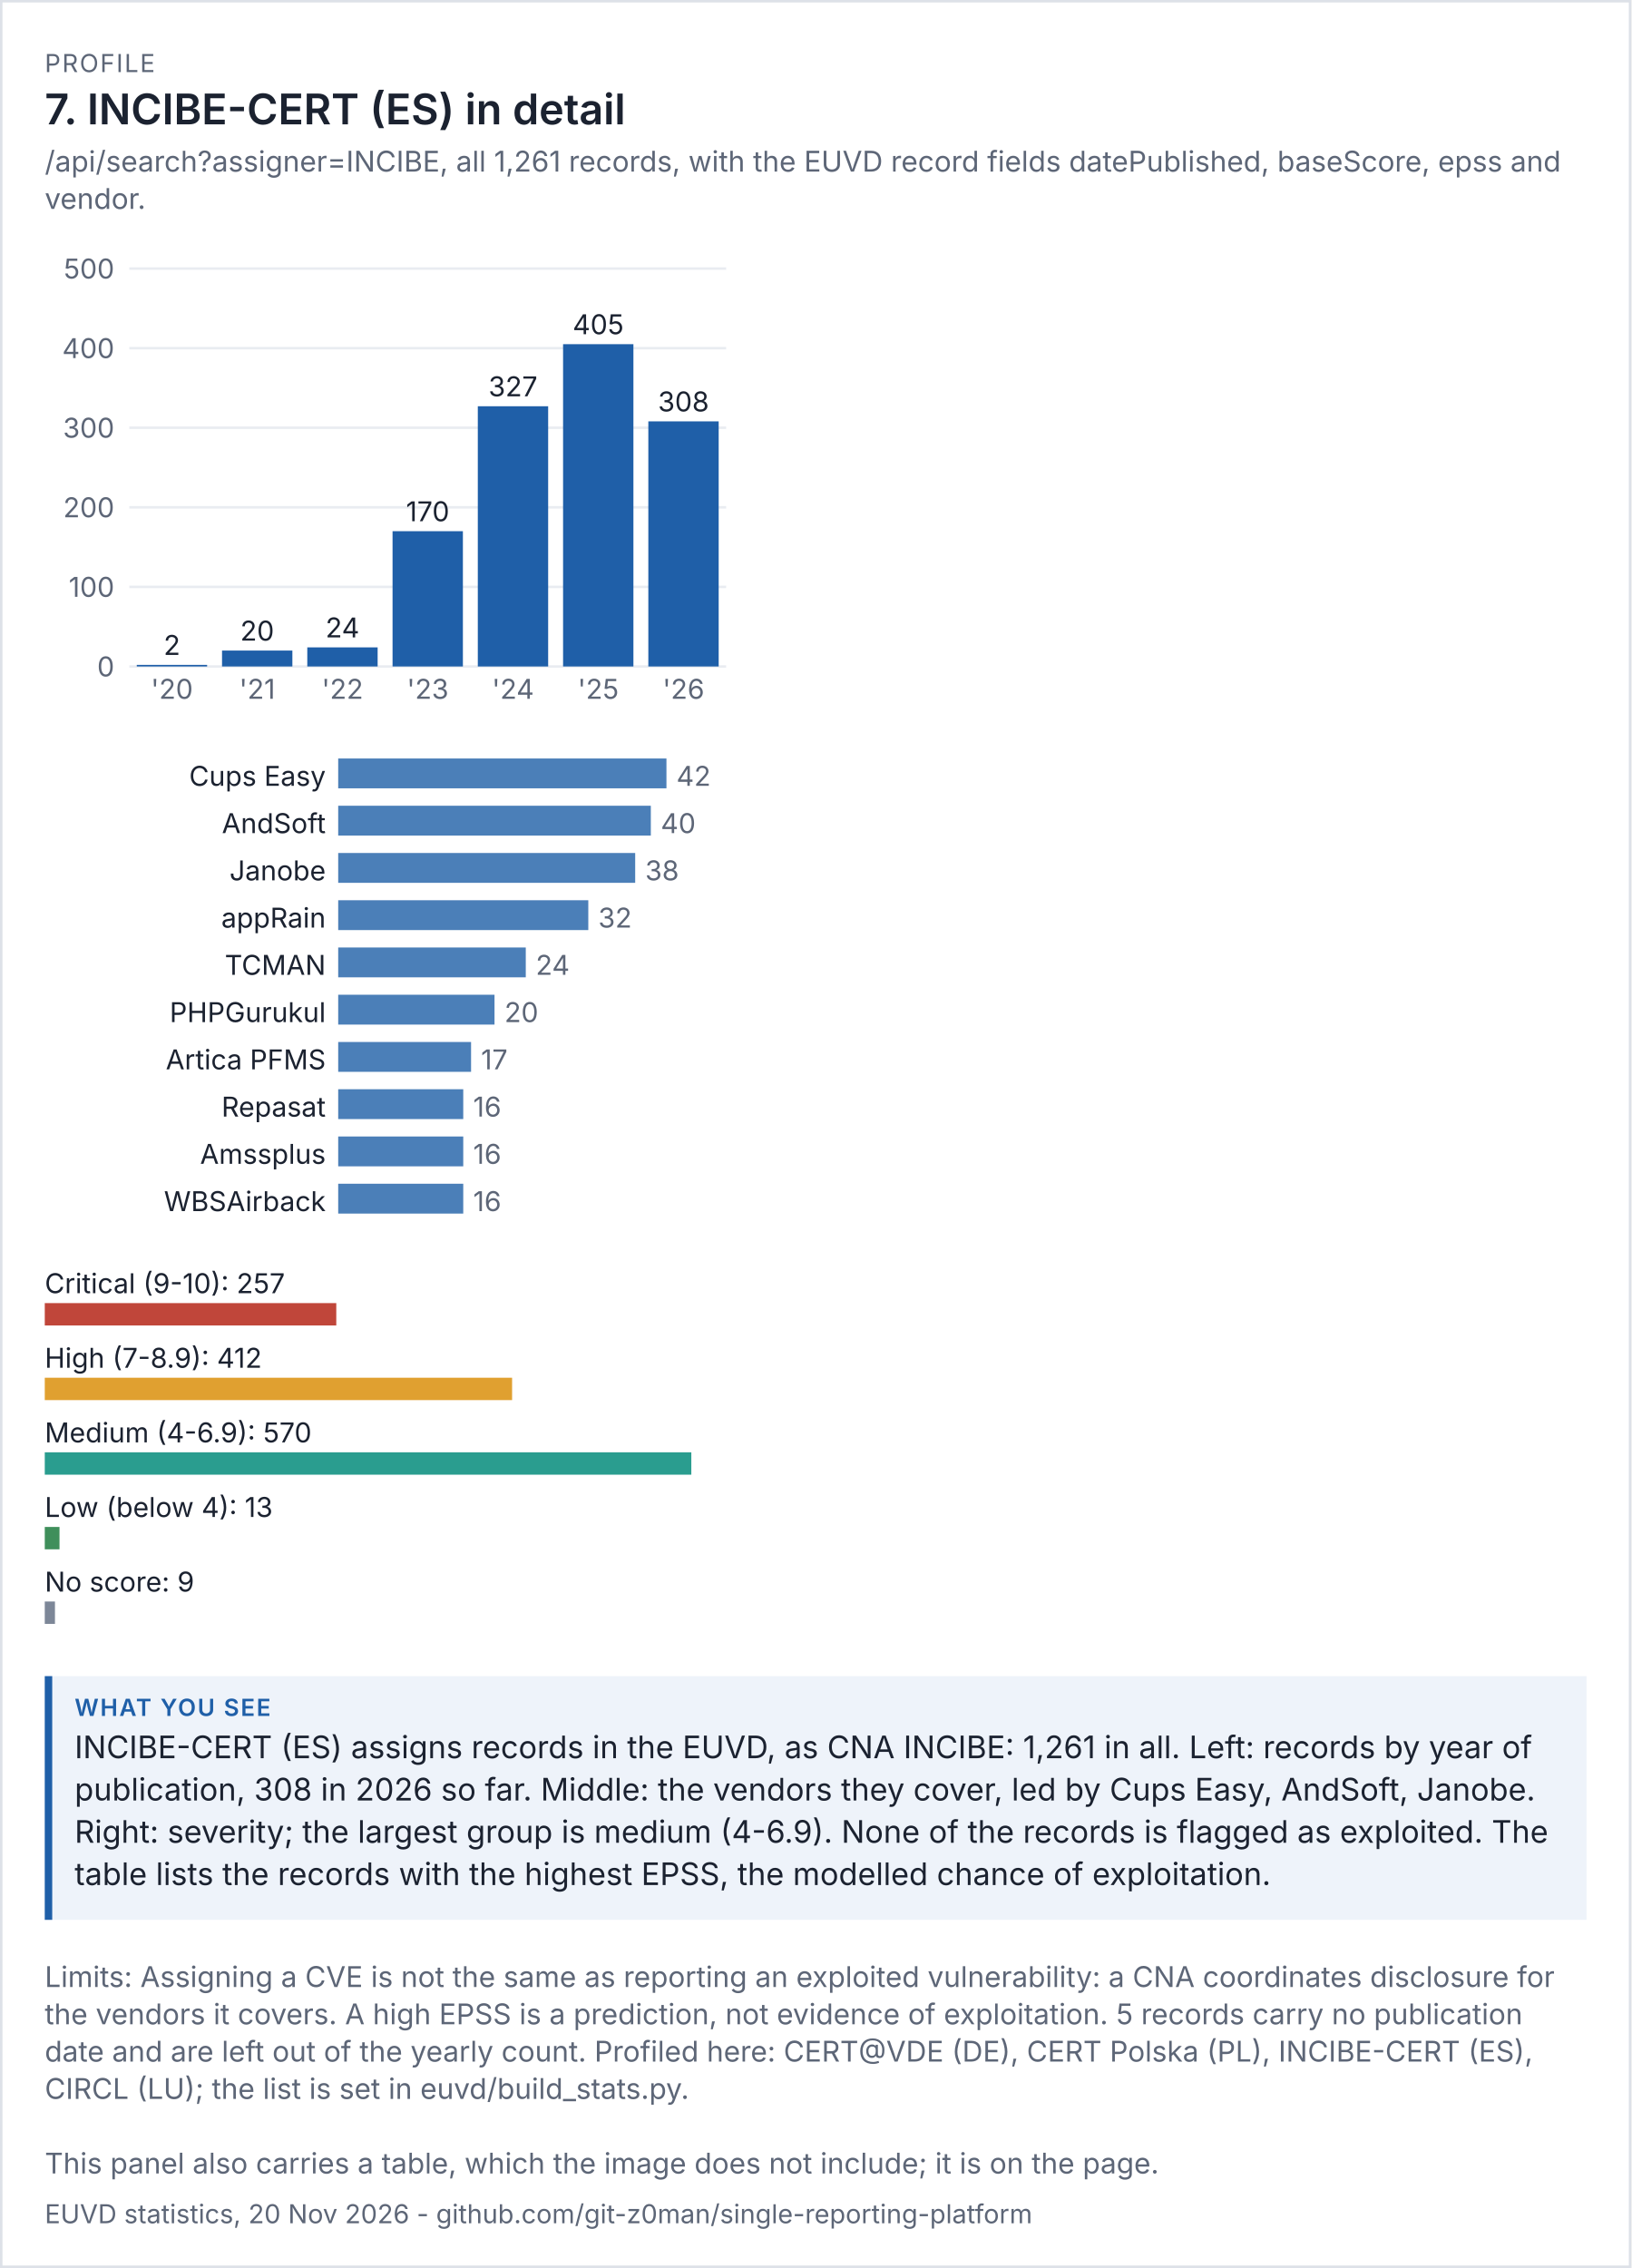
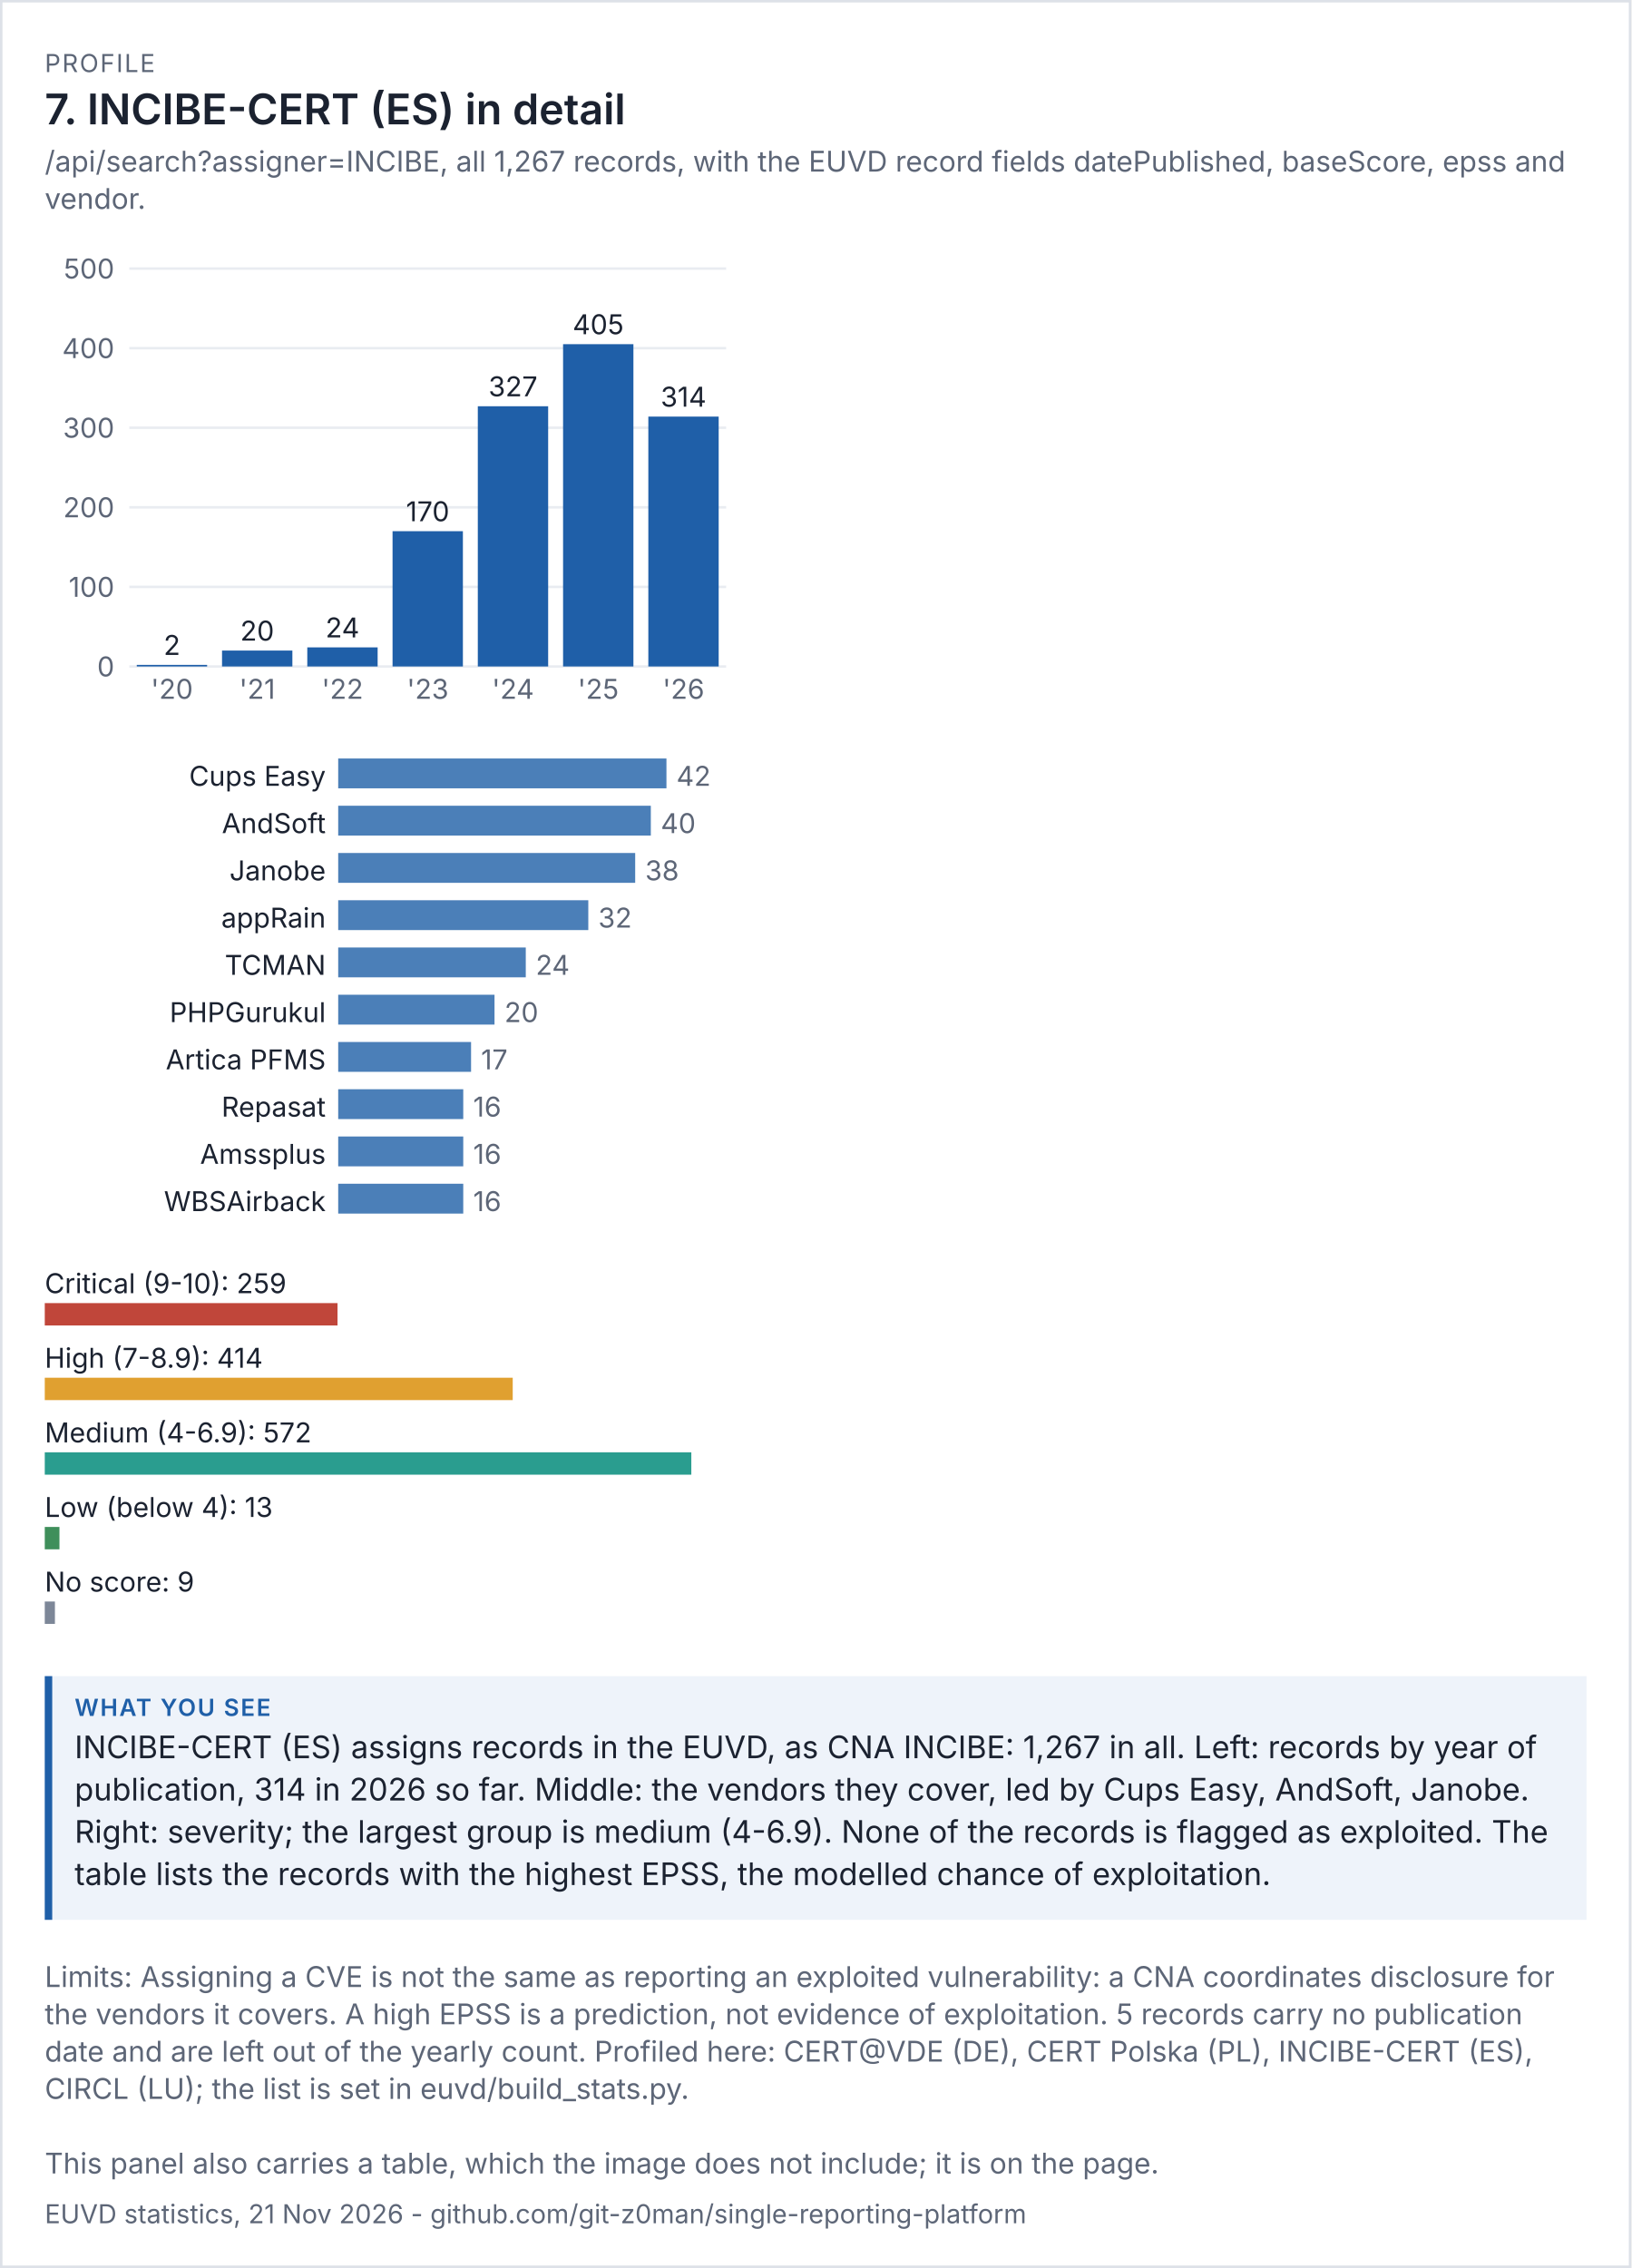
<svg xmlns="http://www.w3.org/2000/svg" viewBox="0 0 656 912" width="656" height="912" font-family="system-ui,-apple-system,'Segoe UI',sans-serif">
  <rect width="100%" height="100%" fill="#ffffff" />
  <rect x="0.5" y="0.5" width="655" height="911" fill="none" stroke="#dde1e8" />
  <text x="18" y="29" font-size="10" letter-spacing="0.6" fill="#5d6677">PROFILE</text>
  <text x="18" y="50" font-size="17" fill="#1b2230" font-weight="600">7. INCIBE-CERT (ES) in detail</text>
-   <text x="18" y="69" font-size="11.5" fill="#5d6677">/api/search?assigner=INCIBE, all 1,261 records, with the EUVD record fields datePublished, baseScore, epss and</text>
+   <text x="18" y="69" font-size="11.5" fill="#5d6677">/api/search?assigner=INCIBE, all 1,267 records, with the EUVD record fields datePublished, baseScore, epss and</text>
  <text x="18" y="84" font-size="11.5" fill="#5d6677">vendor.</text>
  <g transform="translate(18,94) scale(1)" font-size="11">
    <svg viewBox="0 0 280 200" role="img" width="280" height="200">
      <g>
        <line x1="34" x2="274" y1="174" y2="174" stroke="rgb(233, 236, 241)" />
        <text x="28" y="178" text-anchor="end" fill="rgb(93, 102, 119)">0</text>
        <line x1="34" x2="274" y1="142" y2="142" stroke="rgb(233, 236, 241)" />
        <text x="28" y="146" text-anchor="end" fill="rgb(93, 102, 119)">100</text>
        <line x1="34" x2="274" y1="110" y2="110" stroke="rgb(233, 236, 241)" />
        <text x="28" y="114" text-anchor="end" fill="rgb(93, 102, 119)">200</text>
        <line x1="34" x2="274" y1="78" y2="78" stroke="rgb(233, 236, 241)" />
        <text x="28" y="82" text-anchor="end" fill="rgb(93, 102, 119)">300</text>
        <line x1="34" x2="274" y1="46" y2="46" stroke="rgb(233, 236, 241)" />
        <text x="28" y="50" text-anchor="end" fill="rgb(93, 102, 119)">400</text>
        <line x1="34" x2="274" y1="14" y2="14" stroke="rgb(233, 236, 241)" />
        <text x="28" y="18" text-anchor="end" fill="rgb(93, 102, 119)">500</text>
        <rect x="37" y="173.36" width="28.286" height="0.64" fill="rgb(31, 95, 168)" />
        <text x="51.143" y="169.36" text-anchor="middle" class="t" fill="rgb(27, 34, 48)">2</text>
        <text x="51.143" y="187" text-anchor="middle" fill="rgb(93, 102, 119)">'20</text>
        <rect x="71.286" y="167.6" width="28.286" height="6.4" fill="rgb(31, 95, 168)" />
        <text x="85.429" y="163.6" text-anchor="middle" class="t" fill="rgb(27, 34, 48)">20</text>
        <text x="85.429" y="187" text-anchor="middle" fill="rgb(93, 102, 119)">'21</text>
        <rect x="105.571" y="166.32" width="28.286" height="7.68" fill="rgb(31, 95, 168)" />
        <text x="119.714" y="162.32" text-anchor="middle" class="t" fill="rgb(27, 34, 48)">24</text>
        <text x="119.714" y="187" text-anchor="middle" fill="rgb(93, 102, 119)">'22</text>
        <rect x="139.857" y="119.6" width="28.286" height="54.4" fill="rgb(31, 95, 168)" />
        <text x="154" y="115.6" text-anchor="middle" class="t" fill="rgb(27, 34, 48)">170</text>
        <text x="154" y="187" text-anchor="middle" fill="rgb(93, 102, 119)">'23</text>
        <rect x="174.143" y="69.36" width="28.286" height="104.64" fill="rgb(31, 95, 168)" />
        <text x="188.286" y="65.36" text-anchor="middle" class="t" fill="rgb(27, 34, 48)">327</text>
        <text x="188.286" y="187" text-anchor="middle" fill="rgb(93, 102, 119)">'24</text>
        <rect x="208.429" y="44.4" width="28.286" height="129.6" fill="rgb(31, 95, 168)" />
        <text x="222.571" y="40.4" text-anchor="middle" class="t" fill="rgb(27, 34, 48)">405</text>
        <text x="222.571" y="187" text-anchor="middle" fill="rgb(93, 102, 119)">'25</text>
-         <rect x="242.714" y="75.44" width="28.286" height="98.56" fill="rgb(31, 95, 168)" />
-         <text x="256.857" y="71.44" text-anchor="middle" class="t" fill="rgb(27, 34, 48)">308</text>
+         <rect x="242.714" y="73.52" width="28.286" height="100.48" fill="rgb(31, 95, 168)" />
+         <text x="256.857" y="69.52" text-anchor="middle" class="t" fill="rgb(27, 34, 48)">314</text>
        <text x="256.857" y="187" text-anchor="middle" fill="rgb(93, 102, 119)">'26</text>
      </g>
    </svg>
  </g>
  <g transform="translate(18,302) scale(1)" font-size="11">
    <svg viewBox="0 0 280 196" role="img" width="280" height="196">
      <g>
        <text x="113" y="14" text-anchor="end" class="t" fill="rgb(27, 34, 48)">Cups Easy</text>
        <rect x="118" y="3" width="132" height="12" fill="rgb(75, 127, 184)" />
        <text x="254" y="14" fill="rgb(93, 102, 119)">42</text>
        <text x="113" y="33" text-anchor="end" class="t" fill="rgb(27, 34, 48)">AndSoft</text>
        <rect x="118" y="22" width="125.714" height="12" fill="rgb(75, 127, 184)" />
        <text x="247.714" y="33" fill="rgb(93, 102, 119)">40</text>
        <text x="113" y="52" text-anchor="end" class="t" fill="rgb(27, 34, 48)">Janobe</text>
        <rect x="118" y="41" width="119.429" height="12" fill="rgb(75, 127, 184)" />
        <text x="241.429" y="52" fill="rgb(93, 102, 119)">38</text>
        <text x="113" y="71" text-anchor="end" class="t" fill="rgb(27, 34, 48)">appRain</text>
        <rect x="118" y="60" width="100.571" height="12" fill="rgb(75, 127, 184)" />
        <text x="222.571" y="71" fill="rgb(93, 102, 119)">32</text>
        <text x="113" y="90" text-anchor="end" class="t" fill="rgb(27, 34, 48)">TCMAN</text>
        <rect x="118" y="79" width="75.429" height="12" fill="rgb(75, 127, 184)" />
        <text x="197.429" y="90" fill="rgb(93, 102, 119)">24</text>
        <text x="113" y="109" text-anchor="end" class="t" fill="rgb(27, 34, 48)">PHPGurukul</text>
        <rect x="118" y="98" width="62.857" height="12" fill="rgb(75, 127, 184)" />
        <text x="184.857" y="109" fill="rgb(93, 102, 119)">20</text>
        <text x="113" y="128" text-anchor="end" class="t" fill="rgb(27, 34, 48)">Artica PFMS</text>
        <rect x="118" y="117" width="53.429" height="12" fill="rgb(75, 127, 184)" />
        <text x="175.429" y="128" fill="rgb(93, 102, 119)">17</text>
        <text x="113" y="147" text-anchor="end" class="t" fill="rgb(27, 34, 48)">Repasat</text>
        <rect x="118" y="136" width="50.286" height="12" fill="rgb(75, 127, 184)" />
        <text x="172.286" y="147" fill="rgb(93, 102, 119)">16</text>
        <text x="113" y="166" text-anchor="end" class="t" fill="rgb(27, 34, 48)">Amssplus</text>
        <rect x="118" y="155" width="50.286" height="12" fill="rgb(75, 127, 184)" />
        <text x="172.286" y="166" fill="rgb(93, 102, 119)">16</text>
        <text x="113" y="185" text-anchor="end" class="t" fill="rgb(27, 34, 48)">WBSAirback</text>
        <rect x="118" y="174" width="50.286" height="12" fill="rgb(75, 127, 184)" />
        <text x="172.286" y="185" fill="rgb(93, 102, 119)">16</text>
      </g>
    </svg>
  </g>
  <g transform="translate(18,506) scale(1)" font-size="11">
    <svg viewBox="0 0 280 156" role="img" width="280" height="156">
      <g>
-         <text x="0" y="14" class="t" fill="rgb(27, 34, 48)">Critical (9-10): 257</text>
-         <rect x="0" y="18" width="117.228" height="9" fill="rgb(192, 70, 58)" />
-         <text x="0" y="44" class="t" fill="rgb(27, 34, 48)">High (7-8.9): 412</text>
-         <rect x="0" y="48" width="187.93" height="9" fill="rgb(224, 160, 48)" />
-         <text x="0" y="74" class="t" fill="rgb(27, 34, 48)">Medium (4-6.9): 570</text>
+         <text x="0" y="14" class="t" fill="rgb(27, 34, 48)">Critical (9-10): 259</text>
+         <rect x="0" y="18" width="117.727" height="9" fill="rgb(192, 70, 58)" />
+         <text x="0" y="44" class="t" fill="rgb(27, 34, 48)">High (7-8.9): 414</text>
+         <rect x="0" y="48" width="188.182" height="9" fill="rgb(224, 160, 48)" />
+         <text x="0" y="74" class="t" fill="rgb(27, 34, 48)">Medium (4-6.9): 572</text>
        <rect x="0" y="78" width="260" height="9" fill="rgb(42, 157, 143)" />
        <text x="0" y="104" class="t" fill="rgb(27, 34, 48)">Low (below 4): 13</text>
-         <rect x="0" y="108" width="5.93" height="9" fill="rgb(63, 143, 91)" />
+         <rect x="0" y="108" width="5.909" height="9" fill="rgb(63, 143, 91)" />
        <text x="0" y="134" class="t" fill="rgb(27, 34, 48)">No score: 9</text>
-         <rect x="0" y="138" width="4.105" height="9" fill="rgb(125, 135, 152)" />
+         <rect x="0" y="138" width="4.091" height="9" fill="rgb(125, 135, 152)" />
      </g>
    </svg>
  </g>
  <rect x="18" y="674" width="620" height="98" fill="#eef3fa" />
  <rect x="18" y="674" width="3" height="98" fill="#1f5fa8" />
  <text x="30" y="690" font-size="9.5" letter-spacing="0.6" font-weight="600" fill="#1f5fa8">WHAT YOU SEE</text>
-   <text x="30" y="707" font-size="12.5" fill="#1b2230">INCIBE-CERT (ES) assigns records in the EUVD, as CNA INCIBE: 1,261 in all. Left: records by year of</text>
-   <text x="30" y="724" font-size="12.5" fill="#1b2230">publication, 308 in 2026 so far. Middle: the vendors they cover, led by Cups Easy, AndSoft, Janobe.</text>
+   <text x="30" y="707" font-size="12.5" fill="#1b2230">INCIBE-CERT (ES) assigns records in the EUVD, as CNA INCIBE: 1,267 in all. Left: records by year of</text>
+   <text x="30" y="724" font-size="12.5" fill="#1b2230">publication, 314 in 2026 so far. Middle: the vendors they cover, led by Cups Easy, AndSoft, Janobe.</text>
  <text x="30" y="741" font-size="12.5" fill="#1b2230">Right: severity; the largest group is medium (4-6.9). None of the records is flagged as exploited. The</text>
  <text x="30" y="758" font-size="12.5" fill="#1b2230">table lists the records with the highest EPSS, the modelled chance of exploitation.</text>
  <text x="18" y="799" font-size="11.5" fill="#5d6677">Limits: Assigning a CVE is not the same as reporting an exploited vulnerability: a CNA coordinates disclosure for</text>
  <text x="18" y="814" font-size="11.5" fill="#5d6677">the vendors it covers. A high EPSS is a prediction, not evidence of exploitation. 5 records carry no publication</text>
  <text x="18" y="829" font-size="11.5" fill="#5d6677">date and are left out of the yearly count. Profiled here: CERT@VDE (DE), CERT Polska (PL), INCIBE-CERT (ES),</text>
  <text x="18" y="844" font-size="11.5" fill="#5d6677">CIRCL (LU); the list is set in euvd/build_stats.py.</text>
  <text x="18" y="874" font-size="11.5" fill="#5d6677">This panel also carries a table, which the image does not include; it is on the page.</text>
-   <text x="18" y="894" font-size="10.5" fill="#5d6677">EUVD statistics, 20 Nov 2026 - github.com/git-z0man/single-reporting-platform</text>
+   <text x="18" y="894" font-size="10.5" fill="#5d6677">EUVD statistics, 21 Nov 2026 - github.com/git-z0man/single-reporting-platform</text>
</svg>
